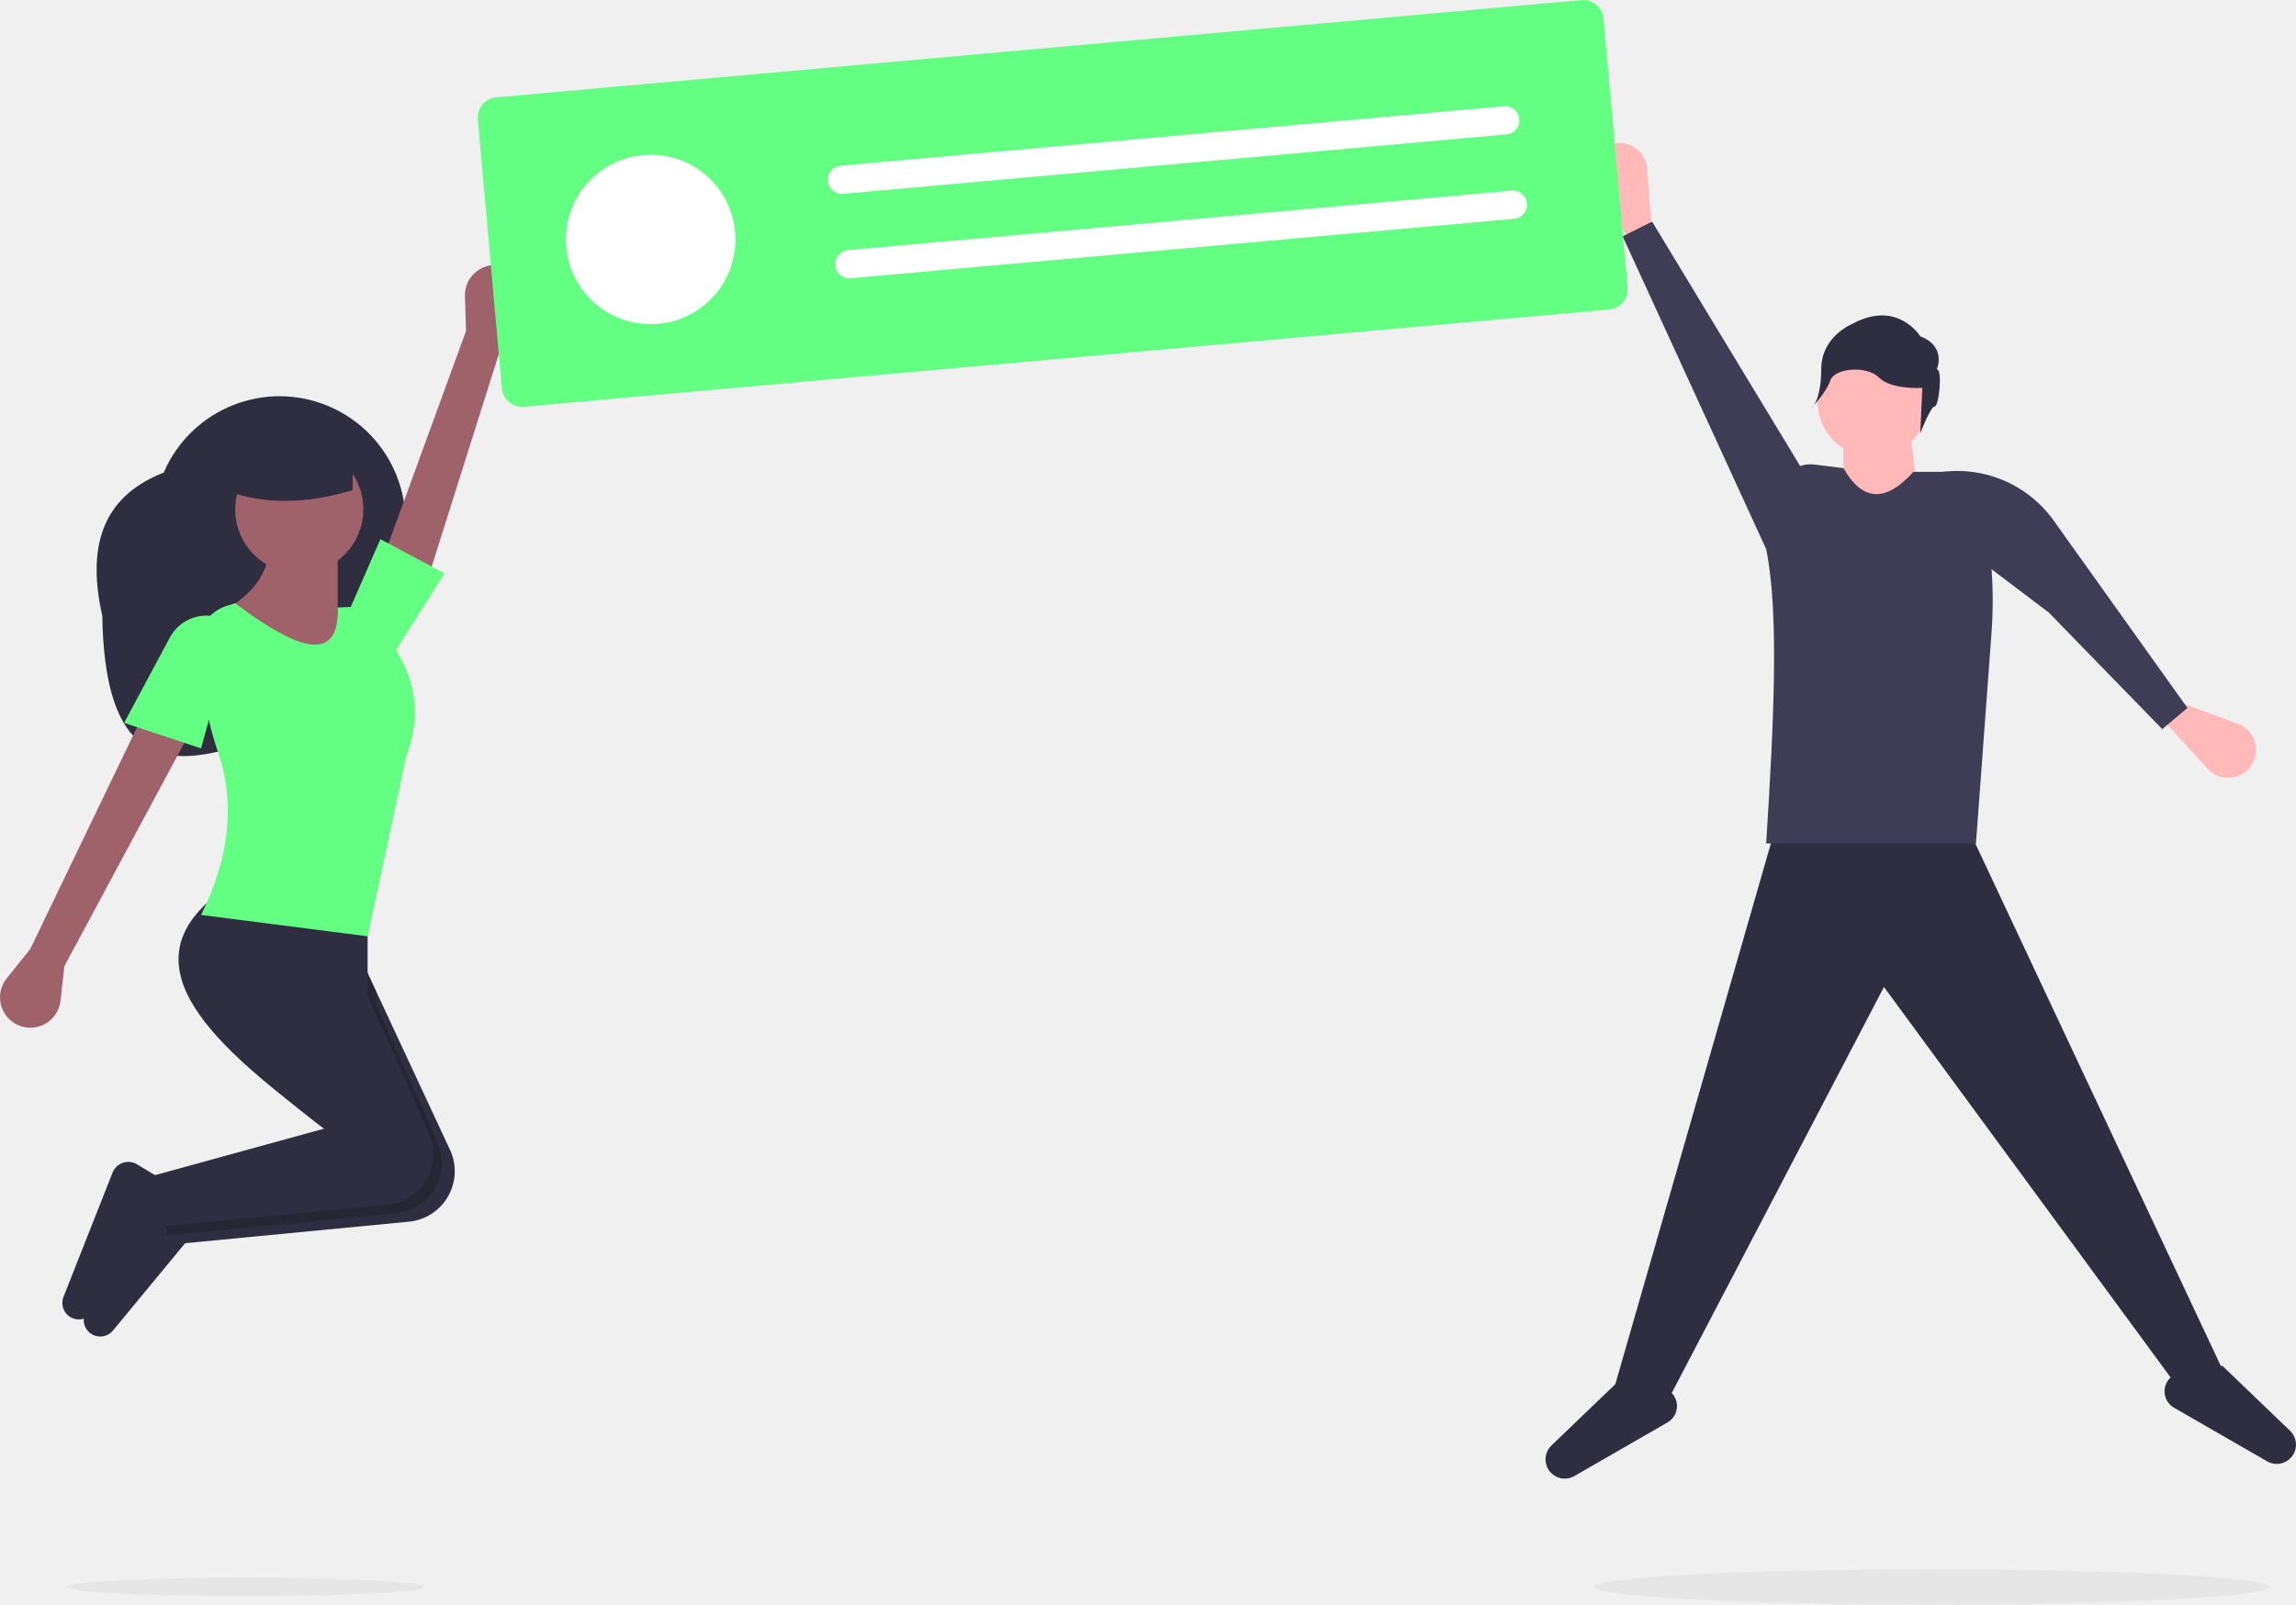
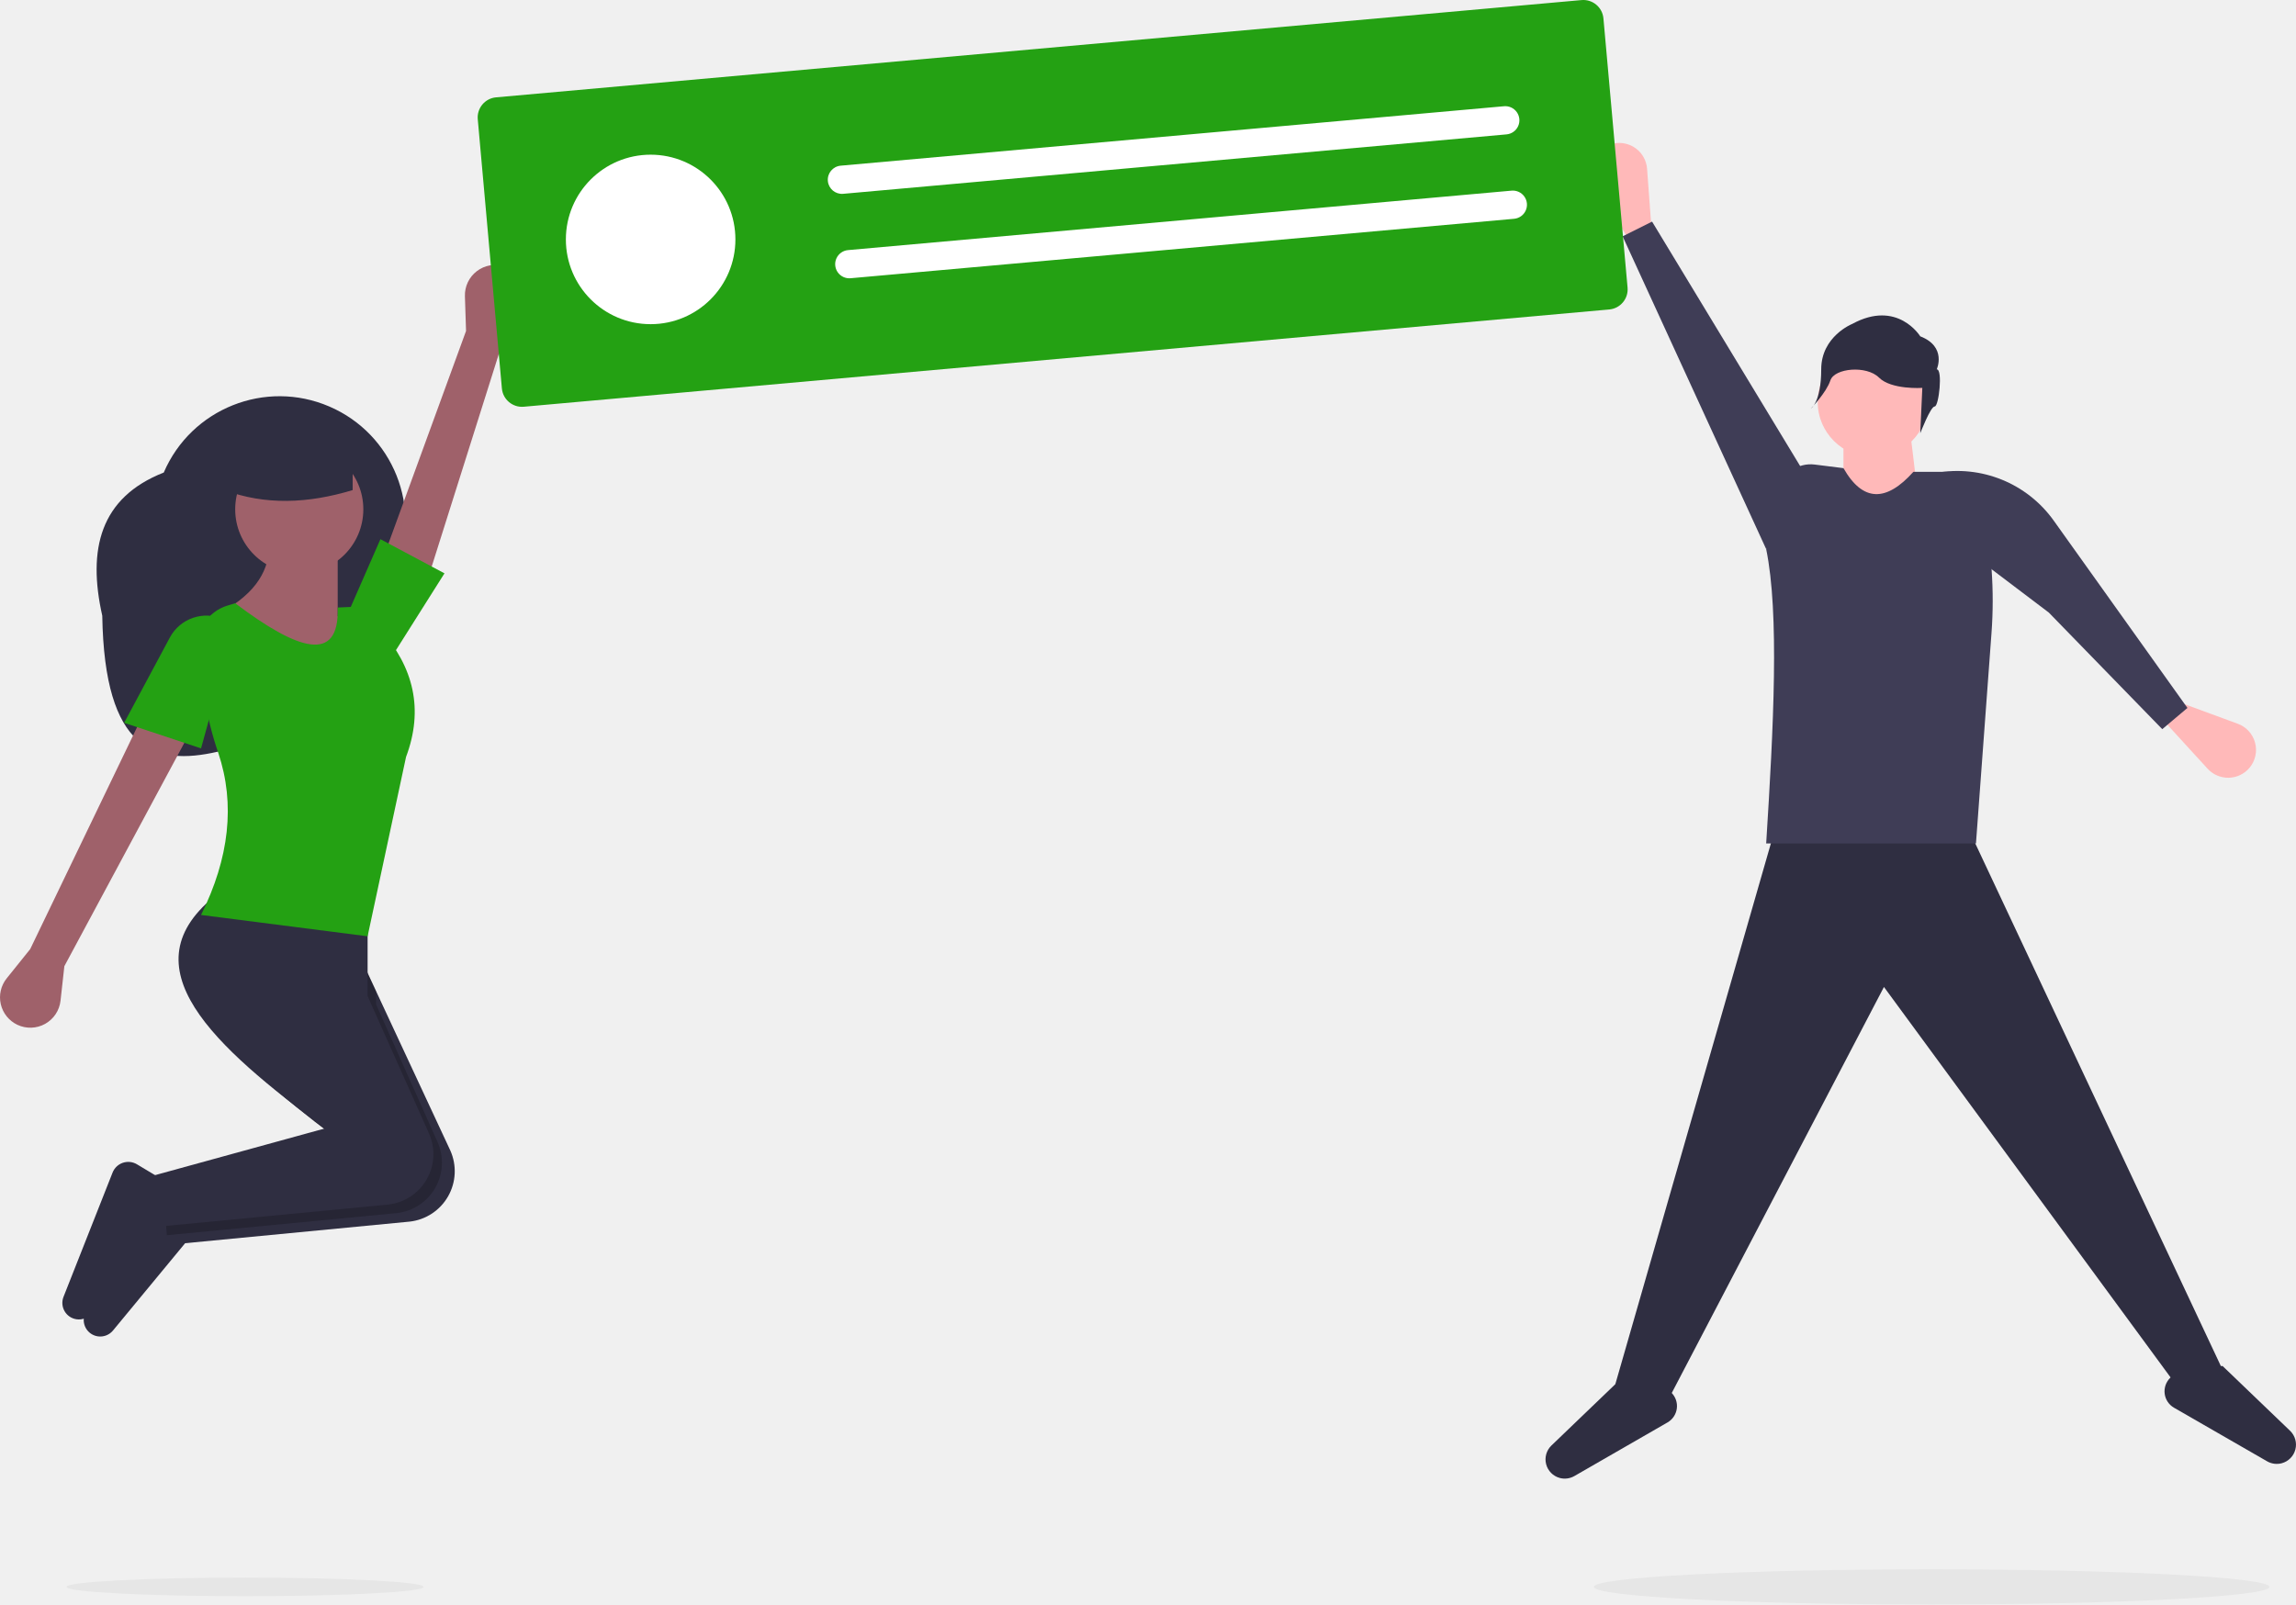
<svg xmlns="http://www.w3.org/2000/svg" id="a31e7729-94ce-4b70-883a-94bdaa3e886c" data-name="Layer 1" width="951.571" height="665.128" viewBox="0 0 951.571 665.128">
  <path d="M166.6,372.686c.91,56.174,21.905,62.255,47.689,56.397,29.454-6.693,53.63-27.671,65.545-55.427l8.217-19.142a52.217,52.217,0,0,0-27.384-68.58l-0,0a52.217,52.217,0,0,0-68.58,27.384C165.643,323.705,160.421,345.209,166.6,372.686Z" transform="translate(-124.2146 -117.4361)" fill="#2f2e41" />
  <path d="M332.389,259.626l7.914-13.391a12.58,12.58,0,0,0-7.109-18.417h0a12.58,12.58,0,0,0-16.295,12.423l.465,14.395-37.191,101.921,20.281,4.234Z" transform="translate(-124.2146 -117.4361)" fill="#9f616a" />
  <path d="M136.73,510.879l-9.741,12.127a12.58,12.58,0,0,0,4.412,19.242l0,0a12.58,12.58,0,0,0,17.898-9.975l1.59-14.314,51.332-95.583-19.471-7.08Z" transform="translate(-124.2146 -117.4361)" fill="#9f616a" />
  <path d="M196.912,611.773l1.434,17.223.336,4.018,95.335-9.169a21.02,21.02,0,0,0,16.833-29.471L280.105,528.368l-10.62-22.798-46.021-10.62c-37.95,29.047-3.806,61.102,39.154,93.53q2.522,1.912,5.098,3.823Z" transform="translate(-124.2146 -117.4361)" fill="#2f2e41" />
  <path d="M164.789,671.411h0a6.85,6.85,0,0,0,6.249-2.418l31.185-37.75-1.77-17.701-10.633-6.38a6.987,6.987,0,0,0-10.094,3.426l-20.34,51.527A6.85,6.85,0,0,0,164.789,671.411Z" transform="translate(-124.2146 -117.4361)" fill="#2f2e41" />
  <path d="M191.602,608.232l1.77,21.241,4.974-.478,90.361-8.691a21.02,21.02,0,0,0,16.833-29.471L280.105,533.89v-5.523l-10.62-22.798-46.021-10.62c-37.95,29.047-3.806,61.102,39.154,93.53l-.212.283Z" transform="translate(-124.2146 -117.4361)" opacity="0.2" />
  <path d="M155.938,664.331h0a6.85,6.85,0,0,0,6.249-2.418L193.372,624.163l-1.77-17.701-10.633-6.38a6.987,6.987,0,0,0-10.094,3.426L150.536,655.035A6.85,6.85,0,0,0,155.938,664.331Z" transform="translate(-124.2146 -117.4361)" fill="#2f2e41" />
  <path d="M188.062,604.692l1.77,21.241,95.335-9.171A21.023,21.023,0,0,0,302.008,587.294L276.565,530.35V498.489l-61.952-10.62c-39.443,30.187-1.012,63.627,44.251,97.353Z" transform="translate(-124.2146 -117.4361)" fill="#2f2e41" />
  <circle cx="124.029" cy="211.127" r="26.551" fill="#9f616a" />
  <path d="M212.843,372.815,250.014,397.596l31.861-7.08L264.174,372.815V346.264l-28.321-1.77C235.259,355.097,229.184,364.799,212.843,372.815Z" transform="translate(-124.2146 -117.4361)" fill="#9f616a" />
-   <path d="M207.533,496.719l69.032,8.85,15.931-74.342c7.401-19.734,3.155-37.168-10.547-52.737a11.824,11.824,0,0,0-11.236-9.5l-6.537.285c.74,23.476-16.556,17.821-42.481-1.77l-3.13.939a17.583,17.583,0,0,0-12.341,19.418l2.854,19.268a131.83,131.83,0,0,0,5.619,22.465C221.773,450.748,219.244,473.14,207.533,496.719Z" transform="translate(-124.2146 -117.4361)" fill="#63ff82" />
-   <path d="M175.672,417.066l31.861,10.62,14.16-51.332-4.797-2.181a17.204,17.204,0,0,0-22.285,7.538Z" transform="translate(-124.2146 -117.4361)" fill="#63ff82" />
-   <polygon points="145.27 251.839 162.971 271.309 184.211 237.678 157.66 223.518 145.27 251.839" fill="#63ff82" />
+   <path d="M207.533,496.719l69.032,8.85,15.931-74.342c7.401-19.734,3.155-37.168-10.547-52.737a11.824,11.824,0,0,0-11.236-9.5l-6.537.285c.74,23.476-16.556,17.821-42.481-1.77l-3.13.939a17.583,17.583,0,0,0-12.341,19.418l2.854,19.268a131.83,131.83,0,0,0,5.619,22.465C221.773,450.748,219.244,473.14,207.533,496.719Z" transform="translate(-124.2146 -117.4361)" fill="#24a113" />
+   <path d="M175.672,417.066l31.861,10.62,14.16-51.332-4.797-2.181a17.204,17.204,0,0,0-22.285,7.538Z" transform="translate(-124.2146 -117.4361)" fill="#24a113" />
+   <polygon points="145.27 251.839 162.971 271.309 184.211 237.678 157.66 223.518 145.27 251.839" fill="#24a113" />
  <path d="M217.268,320.598c16.684,6.291,34.49,5.639,53.102,0V299.358H217.268Z" transform="translate(-124.2146 -117.4361)" fill="#2f2e41" />
  <polygon points="921.132 567.779 902.827 575.406 780.798 409.141 692.327 578.457 669.447 573.881 736.563 340.5 814.356 340.5 921.132 567.779" fill="#2f2e41" />
  <path d="M1069.903,724.001h0a7.976,7.976,0,0,1-6.078-.783l-38.603-22.226a7.833,7.833,0,0,1-1.63-12.327l3.45-3.45,18.304-1.525,27.982,26.863A7.976,7.976,0,0,1,1069.903,724.001Z" transform="translate(-124.2146 -117.4361)" fill="#2f2e41" />
  <path d="M770.63,730.103h0a7.976,7.976,0,0,0,6.078-.783l38.603-22.226a7.833,7.833,0,0,0,1.63-12.327l-3.45-3.45-18.304-1.525-27.982,26.863A7.976,7.976,0,0,0,770.63,730.103Z" transform="translate(-124.2146 -117.4361)" fill="#2f2e41" />
  <path d="M808.915,215.403l-7.627,4.576-15.805-25.683a11.551,11.551,0,0,1,7.458-17.357h0a11.551,11.551,0,0,1,13.899,10.45Z" transform="translate(-124.2146 -117.4361)" fill="#ffb9b9" />
  <path d="M1020.188,415.361l3.164-8.312,28.303,10.411a11.551,11.551,0,0,1,4.872,18.252l0,0a11.551,11.551,0,0,1-17.385.382Z" transform="translate(-124.2146 -117.4361)" fill="#ffb9b9" />
  <circle cx="776.222" cy="166.609" r="22.88" fill="#ffb9b9" />
  <polygon points="796.052 215.42 764.019 215.42 764.019 180.337 791.476 177.286 796.052 215.42" fill="#ffb9b9" />
  <path d="M943.147,467.088H856.201c3.066-48.512,5.494-95.393,0-122.029l5.056-24.267a13.672,13.672,0,0,1,15.081-10.778l11.896,1.487c8.056,14.163,17.793,14.027,28.982,1.525h14.329a14.365,14.365,0,0,1,14.362,14.65v0a181.465,181.465,0,0,1,3.687,52.081Z" transform="translate(-124.2146 -117.4361)" fill="#3f3d56" />
  <polygon points="672.497 97.967 684.7 91.866 750.291 200.167 731.987 227.623 672.497 97.967" fill="#3f3d56" />
  <path d="M1020.361,419.701l10.429-8.797-55.413-77.648a49.111,49.111,0,0,0-48.844-19.775l-1.748.321,20.953,36.668,27.597,20.894Z" transform="translate(-124.2146 -117.4361)" fill="#3f3d56" />
  <path d="M926.898,270.538s4.275-9.406-6.841-13.681c0,0-9.406-15.392-28.218-5.131,0,0-12.826,5.131-12.826,18.812s-4.275,16.247-4.275,16.247,6.367-6.532,8.077-11.662,15.01-6.295,20.141-1.164,17.957,4.275,17.957,4.275l-.855,18.812s4.275-11.116,5.986-11.116S929.463,270.538,926.898,270.538Z" transform="translate(-124.2146 -117.4361)" fill="#2f2e41" />
  <ellipse cx="800.571" cy="657.836" rx="140" ry="7.292" fill="#e6e6e6" />
  <ellipse cx="101.571" cy="657.836" rx="74" ry="3.854" fill="#e6e6e6" />
-   <path d="M791.169,245.725,341.3,286.044a8.374,8.374,0,0,1-9.078-7.584L322.221,166.866a8.374,8.374,0,0,1,7.584-9.078l449.869-40.319a8.374,8.374,0,0,1,9.078,7.584l10.001,111.593A8.374,8.374,0,0,1,791.169,245.725Z" transform="translate(-124.2146 -117.4361)" fill="#63ff82" />
+   <path d="M791.169,245.725,341.3,286.044a8.374,8.374,0,0,1-9.078-7.584L322.221,166.866a8.374,8.374,0,0,1,7.584-9.078l449.869-40.319a8.374,8.374,0,0,1,9.078,7.584l10.001,111.593A8.374,8.374,0,0,1,791.169,245.725Z" transform="translate(-124.2146 -117.4361)" fill="#24a113" />
  <circle cx="269.655" cy="99.253" r="35.13" fill="#fff" />
  <path d="M472.588,186.12a5.855,5.855,0,0,0,1.045,11.663L748.553,173.144a5.855,5.855,0,1,0-1.045-11.663Z" transform="translate(-124.2146 -117.4361)" fill="#fff" />
  <path d="M475.724,221.11a5.855,5.855,0,1,0,1.045,11.663L751.689,208.134a5.855,5.855,0,1,0-1.045-11.663Z" transform="translate(-124.2146 -117.4361)" fill="#fff" />
</svg>
